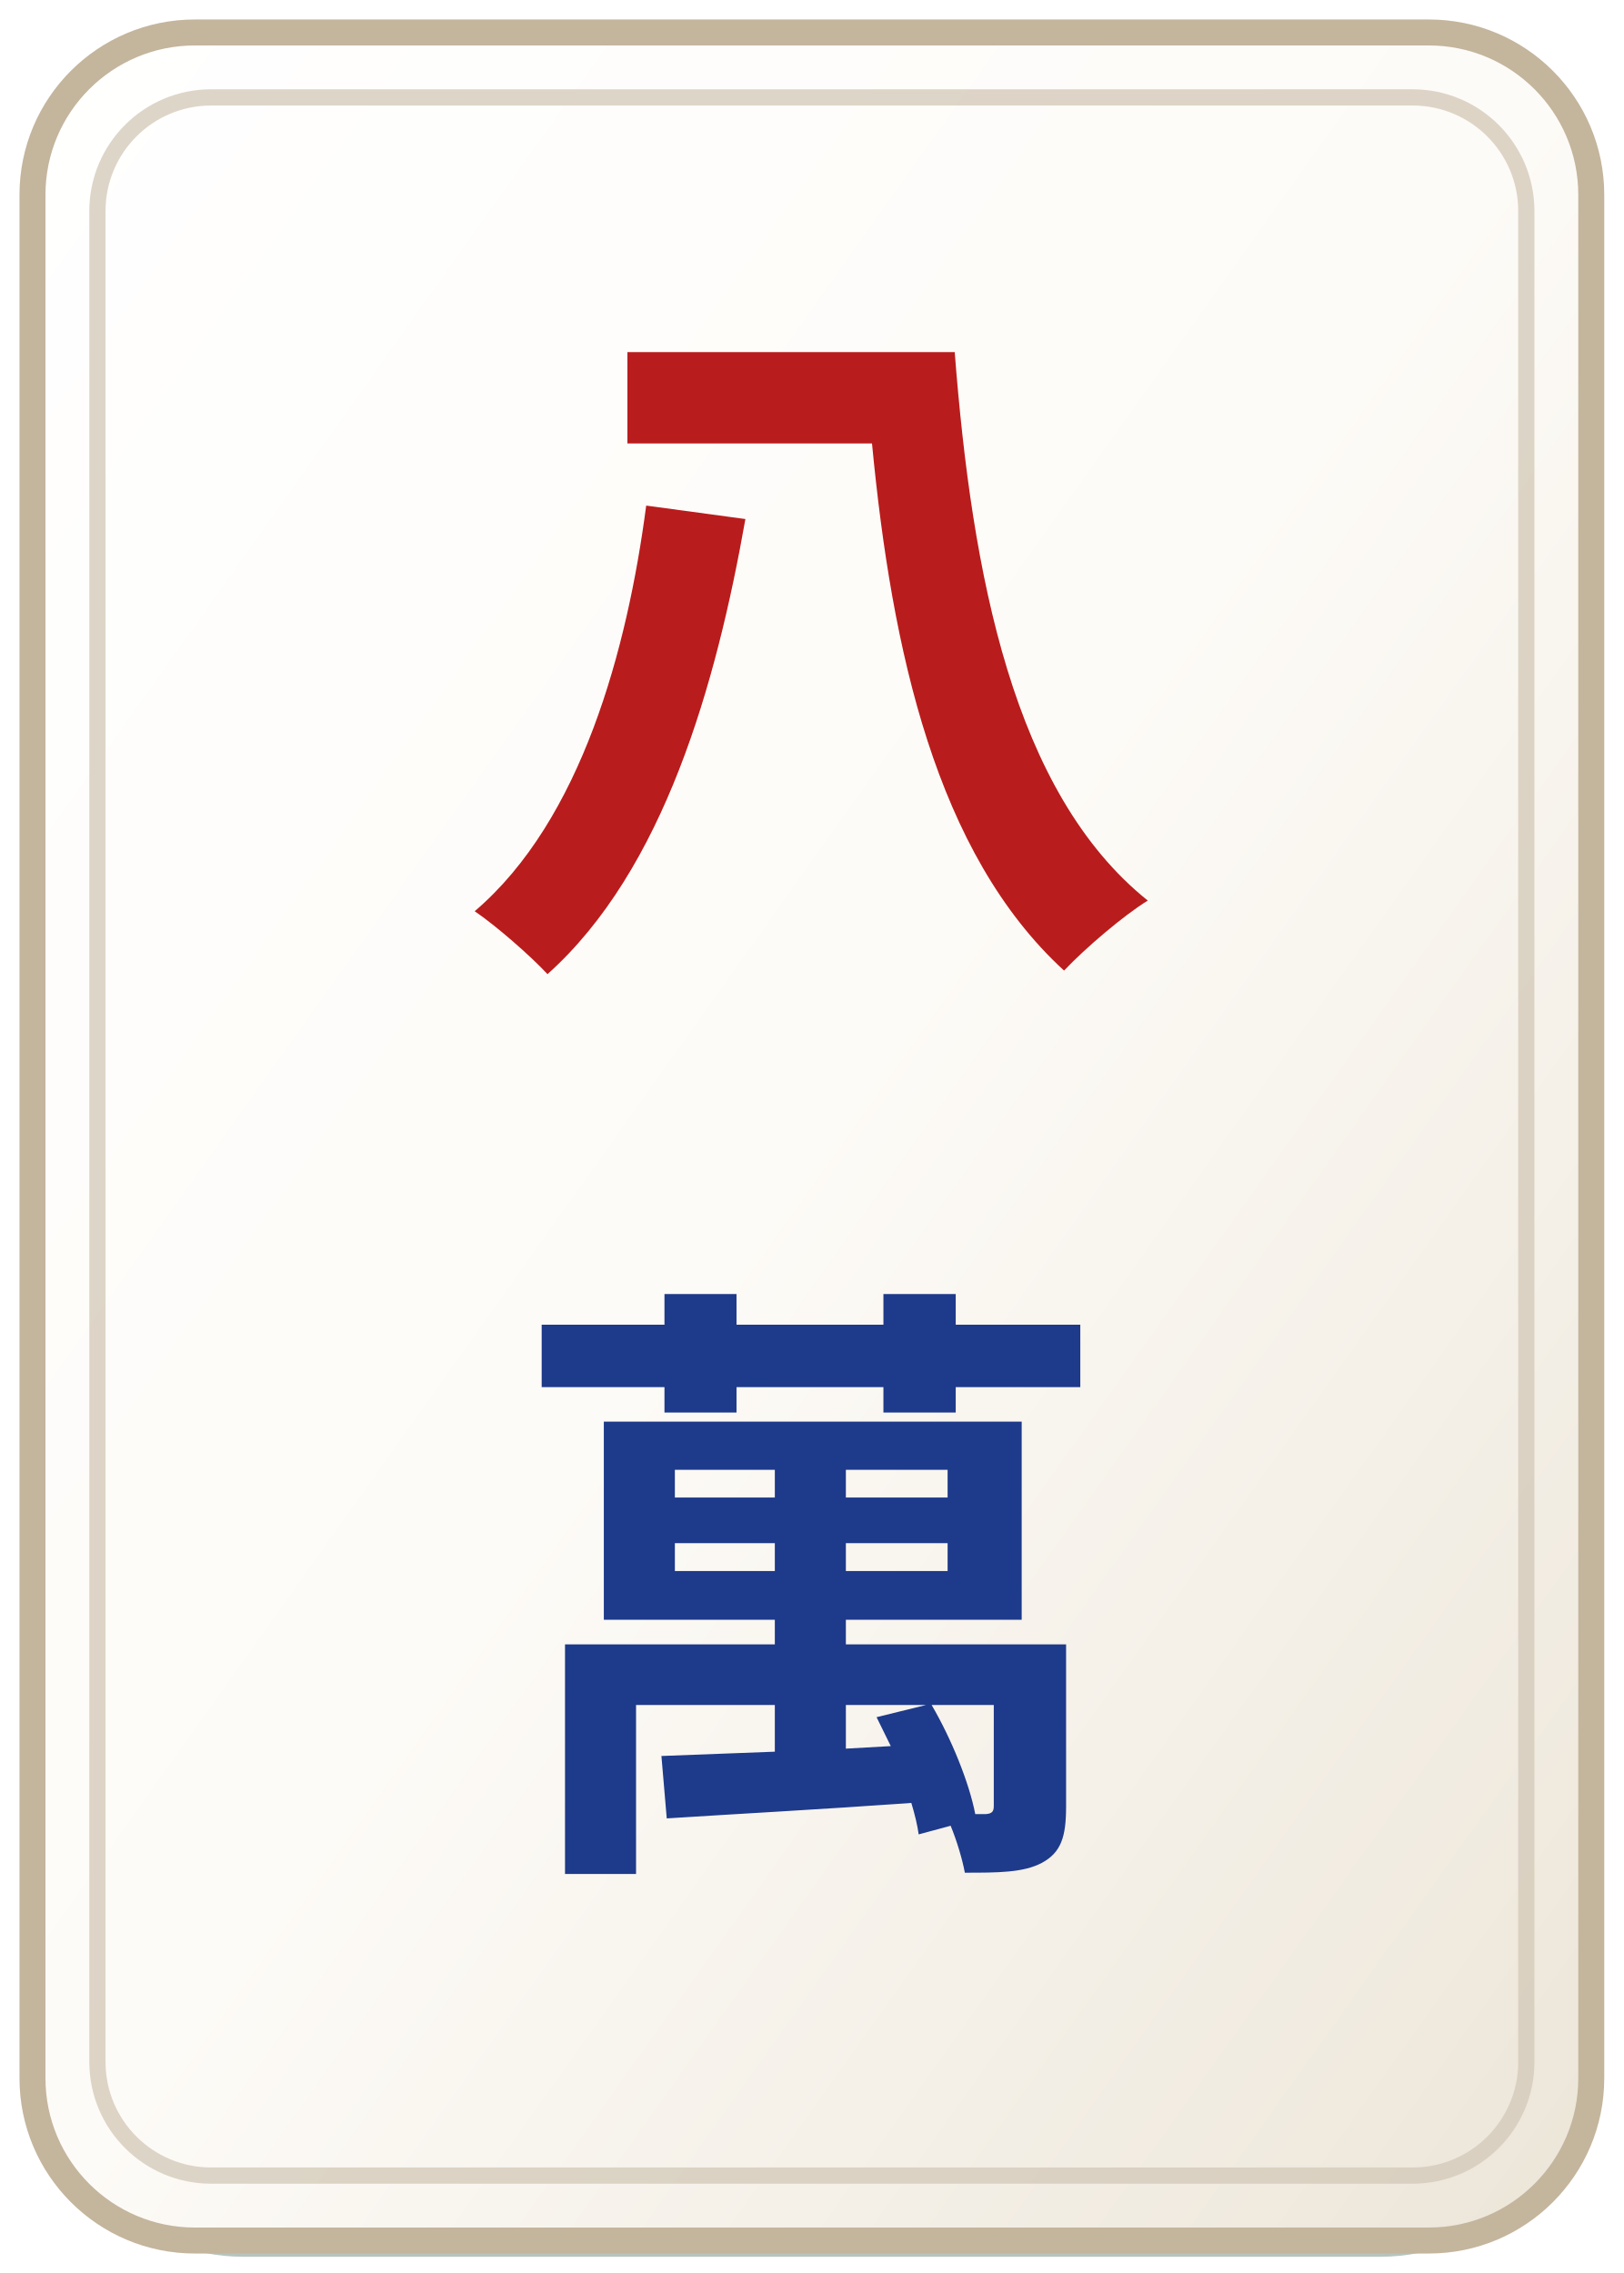
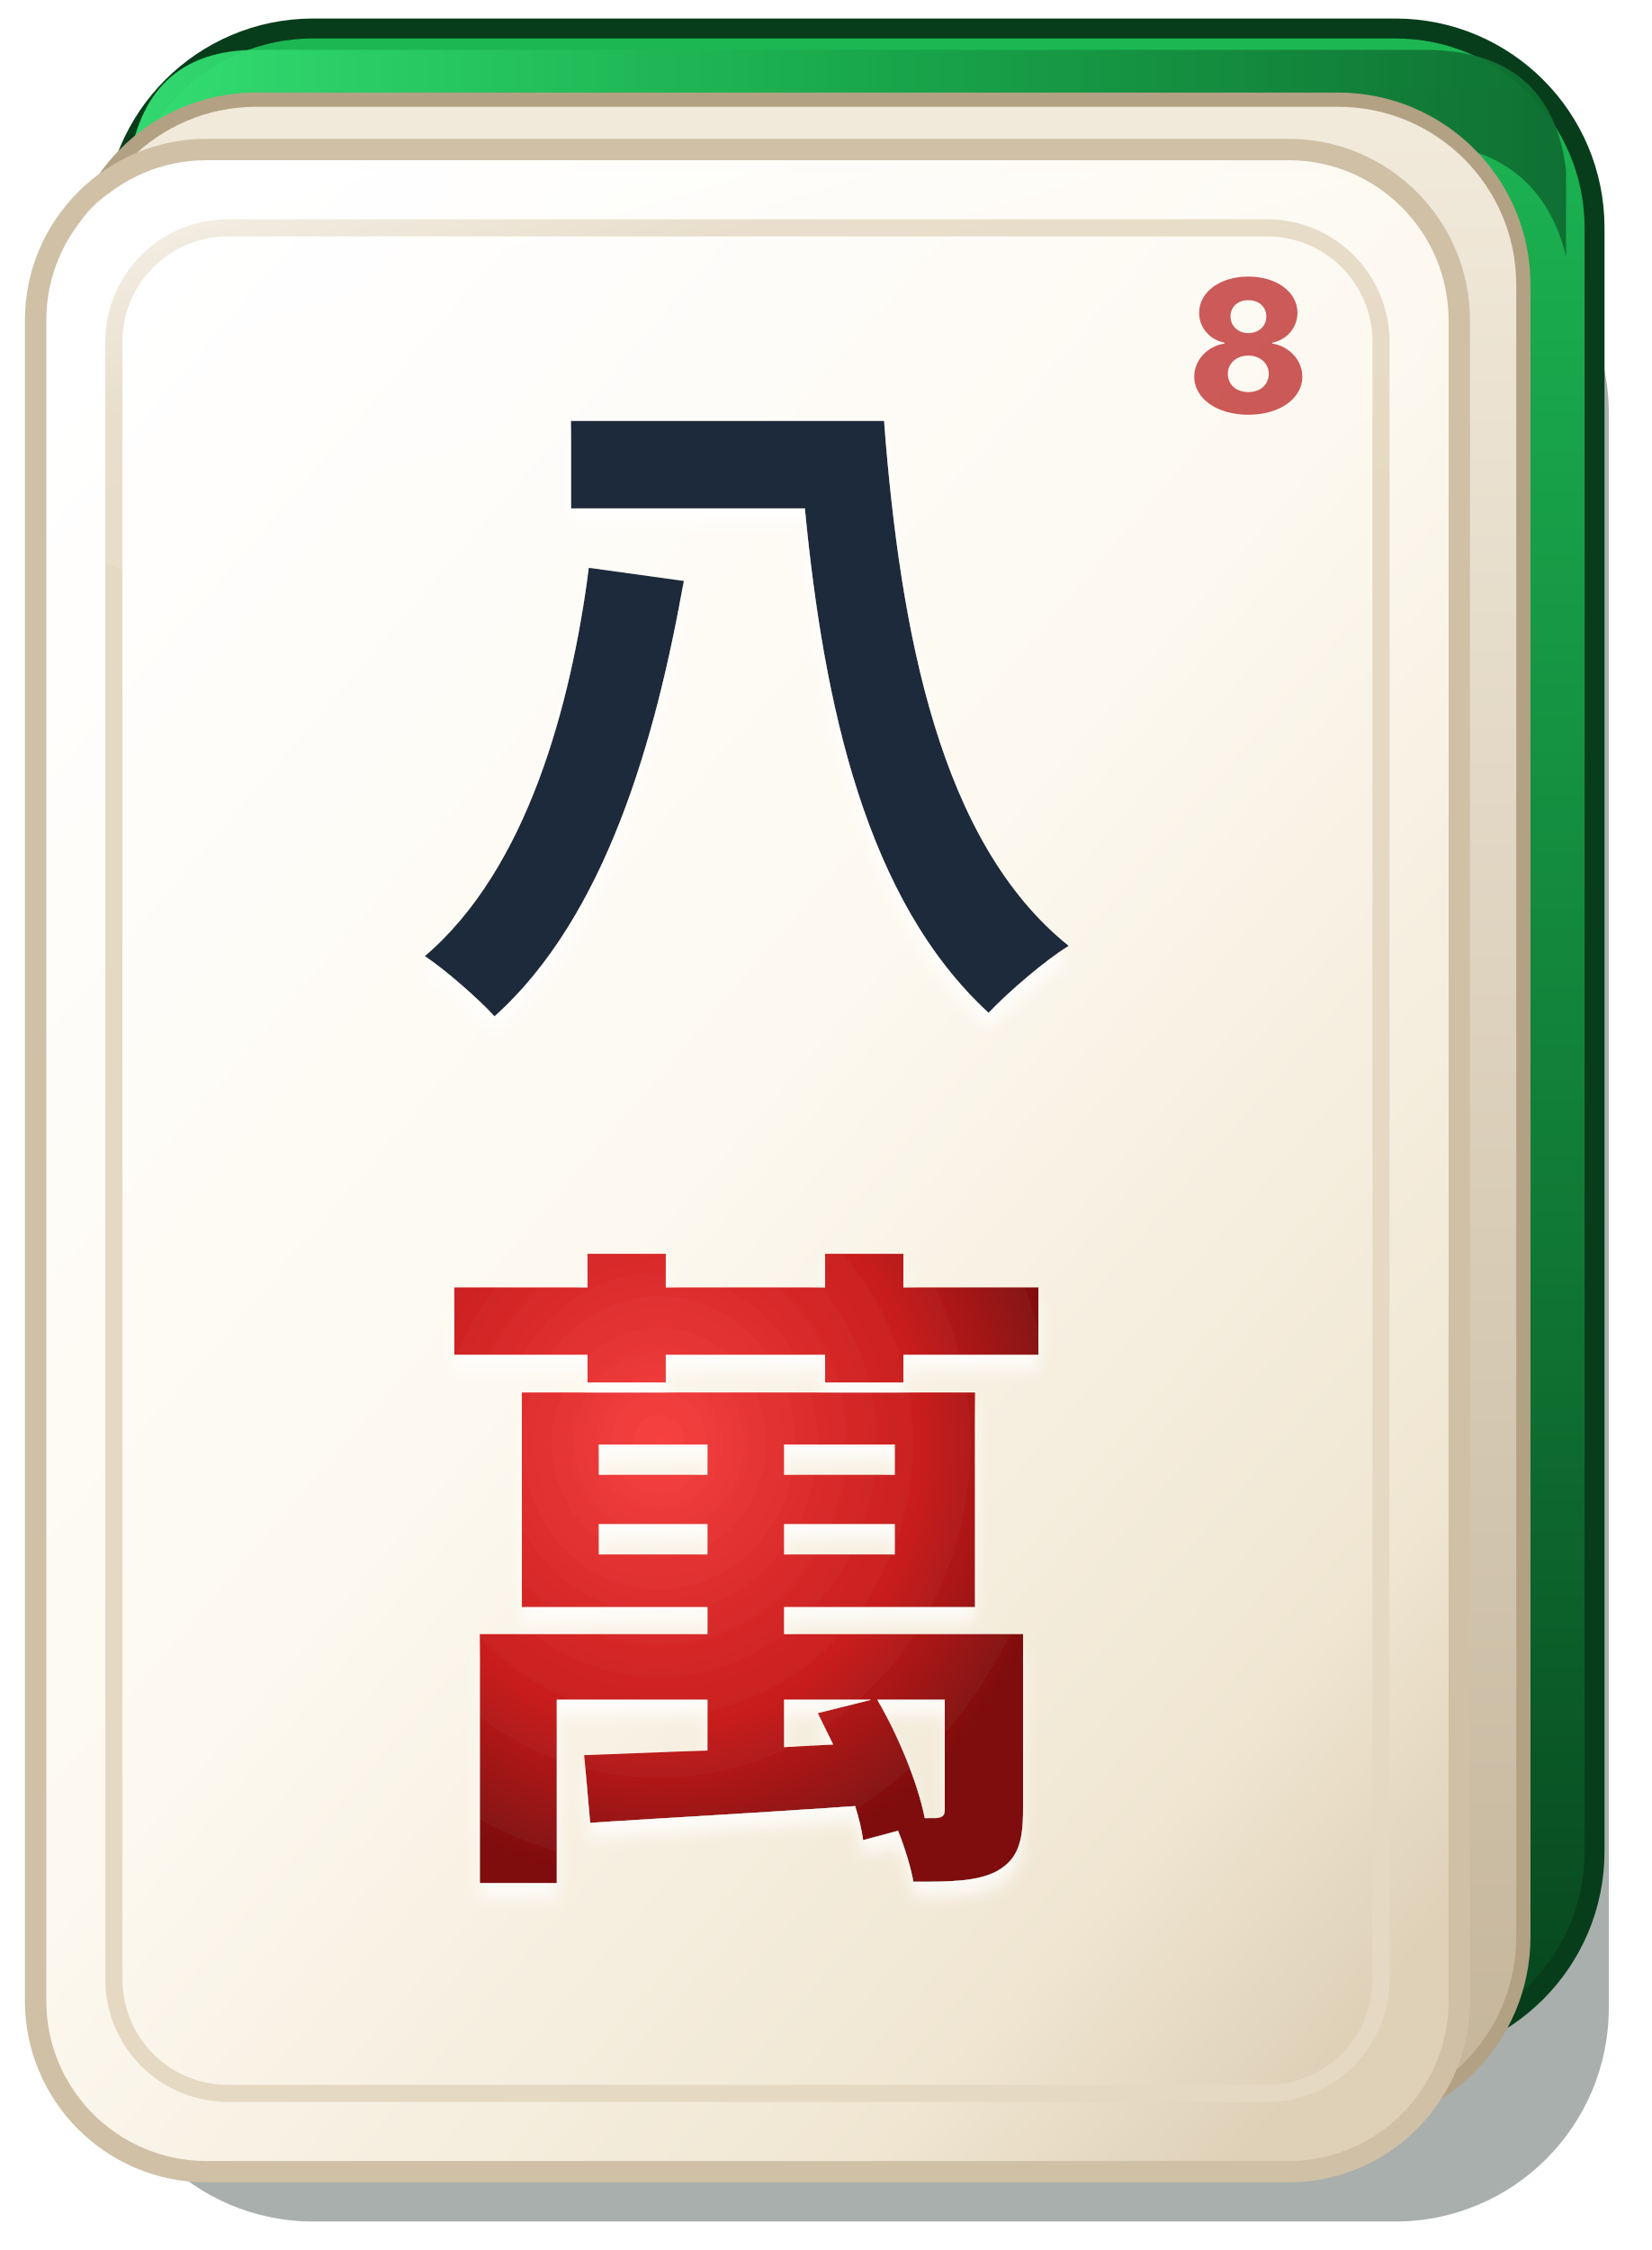
- <svg xmlns="http://www.w3.org/2000/svg" viewBox="0 0 100 140" width="100" height="140">
+ <svg xmlns="http://www.w3.org/2000/svg" viewBox="0 0 116 158" width="116" height="158">
  <defs>
-     <linearGradient id="ivoryGrad" x1="0%" y1="0%" x2="100%" y2="100%">
+     <linearGradient id="jadeTop" x1="0%" y1="0%" x2="100%" y2="0%">
+       <stop offset="0%" stop-color="#34e073" />
+       <stop offset="50%" stop-color="#19a84b" />
+       <stop offset="100%" stop-color="#0f6d31" />
+     </linearGradient>
+     <linearGradient id="jadeSide" x1="0%" y1="0%" x2="0%" y2="100%">
+       <stop offset="0%" stop-color="#1cb854" />
+       <stop offset="60%" stop-color="#107835" />
+       <stop offset="100%" stop-color="#07441d" />
+     </linearGradient>
+     <linearGradient id="ivorySide" x1="0%" y1="0%" x2="0%" y2="100%">
+       <stop offset="0%" stop-color="#f2eadb" />
+       <stop offset="100%" stop-color="#c4b59a" />
+     </linearGradient>
+     <linearGradient id="ivoryFace" x1="12%" y1="4%" x2="88%" y2="96%">
      <stop offset="0%" stop-color="#ffffff" />
-       <stop offset="50%" stop-color="#fdfbf7" />
-       <stop offset="100%" stop-color="#ece5d8" />
+       <stop offset="48%" stop-color="#fdf9f0" />
+       <stop offset="86%" stop-color="#f0e6d2" />
+       <stop offset="100%" stop-color="#dfd1b8" />
    </linearGradient>
-     <linearGradient id="jadeGrad" x1="0%" y1="0%" x2="100%" y2="100%">
-       <stop offset="0%" stop-color="#1b5e3a" />
-       <stop offset="100%" stop-color="#0b3820" />
+     <linearGradient id="gloss" x1="0%" y1="0%" x2="60%" y2="85%">
+       <stop offset="0%" stop-color="#ffffff" stop-opacity="0.72" />
+       <stop offset="35%" stop-color="#ffffff" stop-opacity="0.14" />
+       <stop offset="100%" stop-color="#ffffff" stop-opacity="0" />
    </linearGradient>
-     <radialGradient id="dotRed" cx="35%" cy="30%" r="70%">
-       <stop offset="0%" stop-color="#ff4d4f" />
-       <stop offset="100%" stop-color="#b91c1c" />
+     <radialGradient id="cRed" cx="35%" cy="30%" r="70%">
+       <stop offset="0%" stop-color="#f84242" />
+       <stop offset="65%" stop-color="#c81e1e" />
+       <stop offset="100%" stop-color="#7f1010" />
    </radialGradient>
-     <radialGradient id="dotGreen" cx="35%" cy="30%" r="70%">
-       <stop offset="0%" stop-color="#10b981" />
-       <stop offset="100%" stop-color="#047857" />
+     <radialGradient id="cGreen" cx="35%" cy="30%" r="70%">
+       <stop offset="0%" stop-color="#22c55e" />
+       <stop offset="65%" stop-color="#15803d" />
+       <stop offset="100%" stop-color="#064e3b" />
    </radialGradient>
-     <radialGradient id="dotBlue" cx="35%" cy="30%" r="70%">
+     <radialGradient id="cBlue" cx="35%" cy="30%" r="70%">
      <stop offset="0%" stop-color="#3b82f6" />
-       <stop offset="100%" stop-color="#1d4ed8" />
+       <stop offset="65%" stop-color="#1d4ed8" />
+       <stop offset="100%" stop-color="#172554" />
    </radialGradient>
+     <linearGradient id="bamGreen" x1="0%" y1="0%" x2="100%" y2="0%">
+       <stop offset="0%" stop-color="#0d6630" />
+       <stop offset="38%" stop-color="#22c55e" />
+       <stop offset="72%" stop-color="#15803d" />
+       <stop offset="100%" stop-color="#064e24" />
+     </linearGradient>
+     <linearGradient id="bamRed" x1="0%" y1="0%" x2="100%" y2="0%">
+       <stop offset="0%" stop-color="#8c1515" />
+       <stop offset="40%" stop-color="#ef4444" />
+       <stop offset="100%" stop-color="#7f1010" />
+     </linearGradient>
+     <linearGradient id="bamBlue" x1="0%" y1="0%" x2="100%" y2="0%">
+       <stop offset="0%" stop-color="#1e3a8a" />
+       <stop offset="42%" stop-color="#3b82f6" />
+       <stop offset="100%" stop-color="#172554" />
+     </linearGradient>
+     <filter id="engrave" x="-8%" y="-8%" width="116%" height="116%">
+       <feDropShadow dx="0" dy="1.1" stdDeviation="0.5" flood-color="#ffffff" flood-opacity="0.75" />
+     </filter>
  </defs>
-   <rect x="3" y="5" width="94" height="134" rx="12" fill="#0b3820" opacity="0.3" />
-   <rect x="2" y="2" width="96" height="136" rx="10" fill="url(#ivoryGrad)" stroke="#c4b59d" stroke-width="1.6" />
-   <rect x="6" y="6" width="88" height="128" rx="7" fill="none" stroke="#d5cbba" stroke-width="1" opacity="0.8" />
-   <text x="50" y="56" font-family="'KaiTi', 'SimSun', 'Songti SC', serif" font-size="44" font-weight="900" text-anchor="middle" fill="#b91c1c">八</text>
-   <text x="50" y="112" font-family="'KaiTi', 'SimSun', 'Songti SC', serif" font-size="38" font-weight="900" text-anchor="middle" fill="#1e3a8a">萬</text>
+   <rect x="7" y="14" width="106" height="142" rx="15" fill="#03140b" opacity="0.34" />
+   <rect x="8" y="2" width="104" height="142" rx="14" fill="url(#jadeSide)" stroke="#073d1a" stroke-width="1.4" />
+   <path d="M18 3.5 H100 Q109 3.5 110 12 V18 Q108 10 99 10 H16 Q10 10 9 16 V12 Q10 3.5 18 3.5 Z" fill="url(#jadeTop)" opacity="0.95" />
+   <rect x="5" y="7" width="102" height="142" rx="13" fill="url(#ivorySide)" stroke="#b3a184" stroke-width="1" />
+   <rect x="2.5" y="10.5" width="100" height="142" rx="12" fill="url(#ivoryFace)" stroke="#cfc0a6" stroke-width="1.5" />
+   <rect x="8" y="16" width="89" height="131" rx="8" fill="none" stroke="#e5d9c3" stroke-width="1.2" />
+   <path d="M14 12 H90 Q100 12 100 22 V48 Q56 62 4 38 V22 Q4 12 14 12 Z" fill="url(#gloss)" />
+   <g filter="url(#engrave)">
+     <text x="52.5" y="67" text-anchor="middle" font-family="'STKaiti','KaiTi','Songti SC','SimSun',serif" font-size="48" font-weight="900" fill="#1e293b">八</text>
+     <text x="52.5" y="128" text-anchor="middle" font-family="'STKaiti','KaiTi','Songti SC','SimSun',serif" font-size="47" font-weight="900" fill="url(#cRed)">萬</text>
+   </g>
+   <text x="92" y="29" text-anchor="end" font-family="system-ui, -apple-system, sans-serif" font-size="13" font-weight="800" fill="#b91c1c" opacity="0.72">8</text>
</svg>
